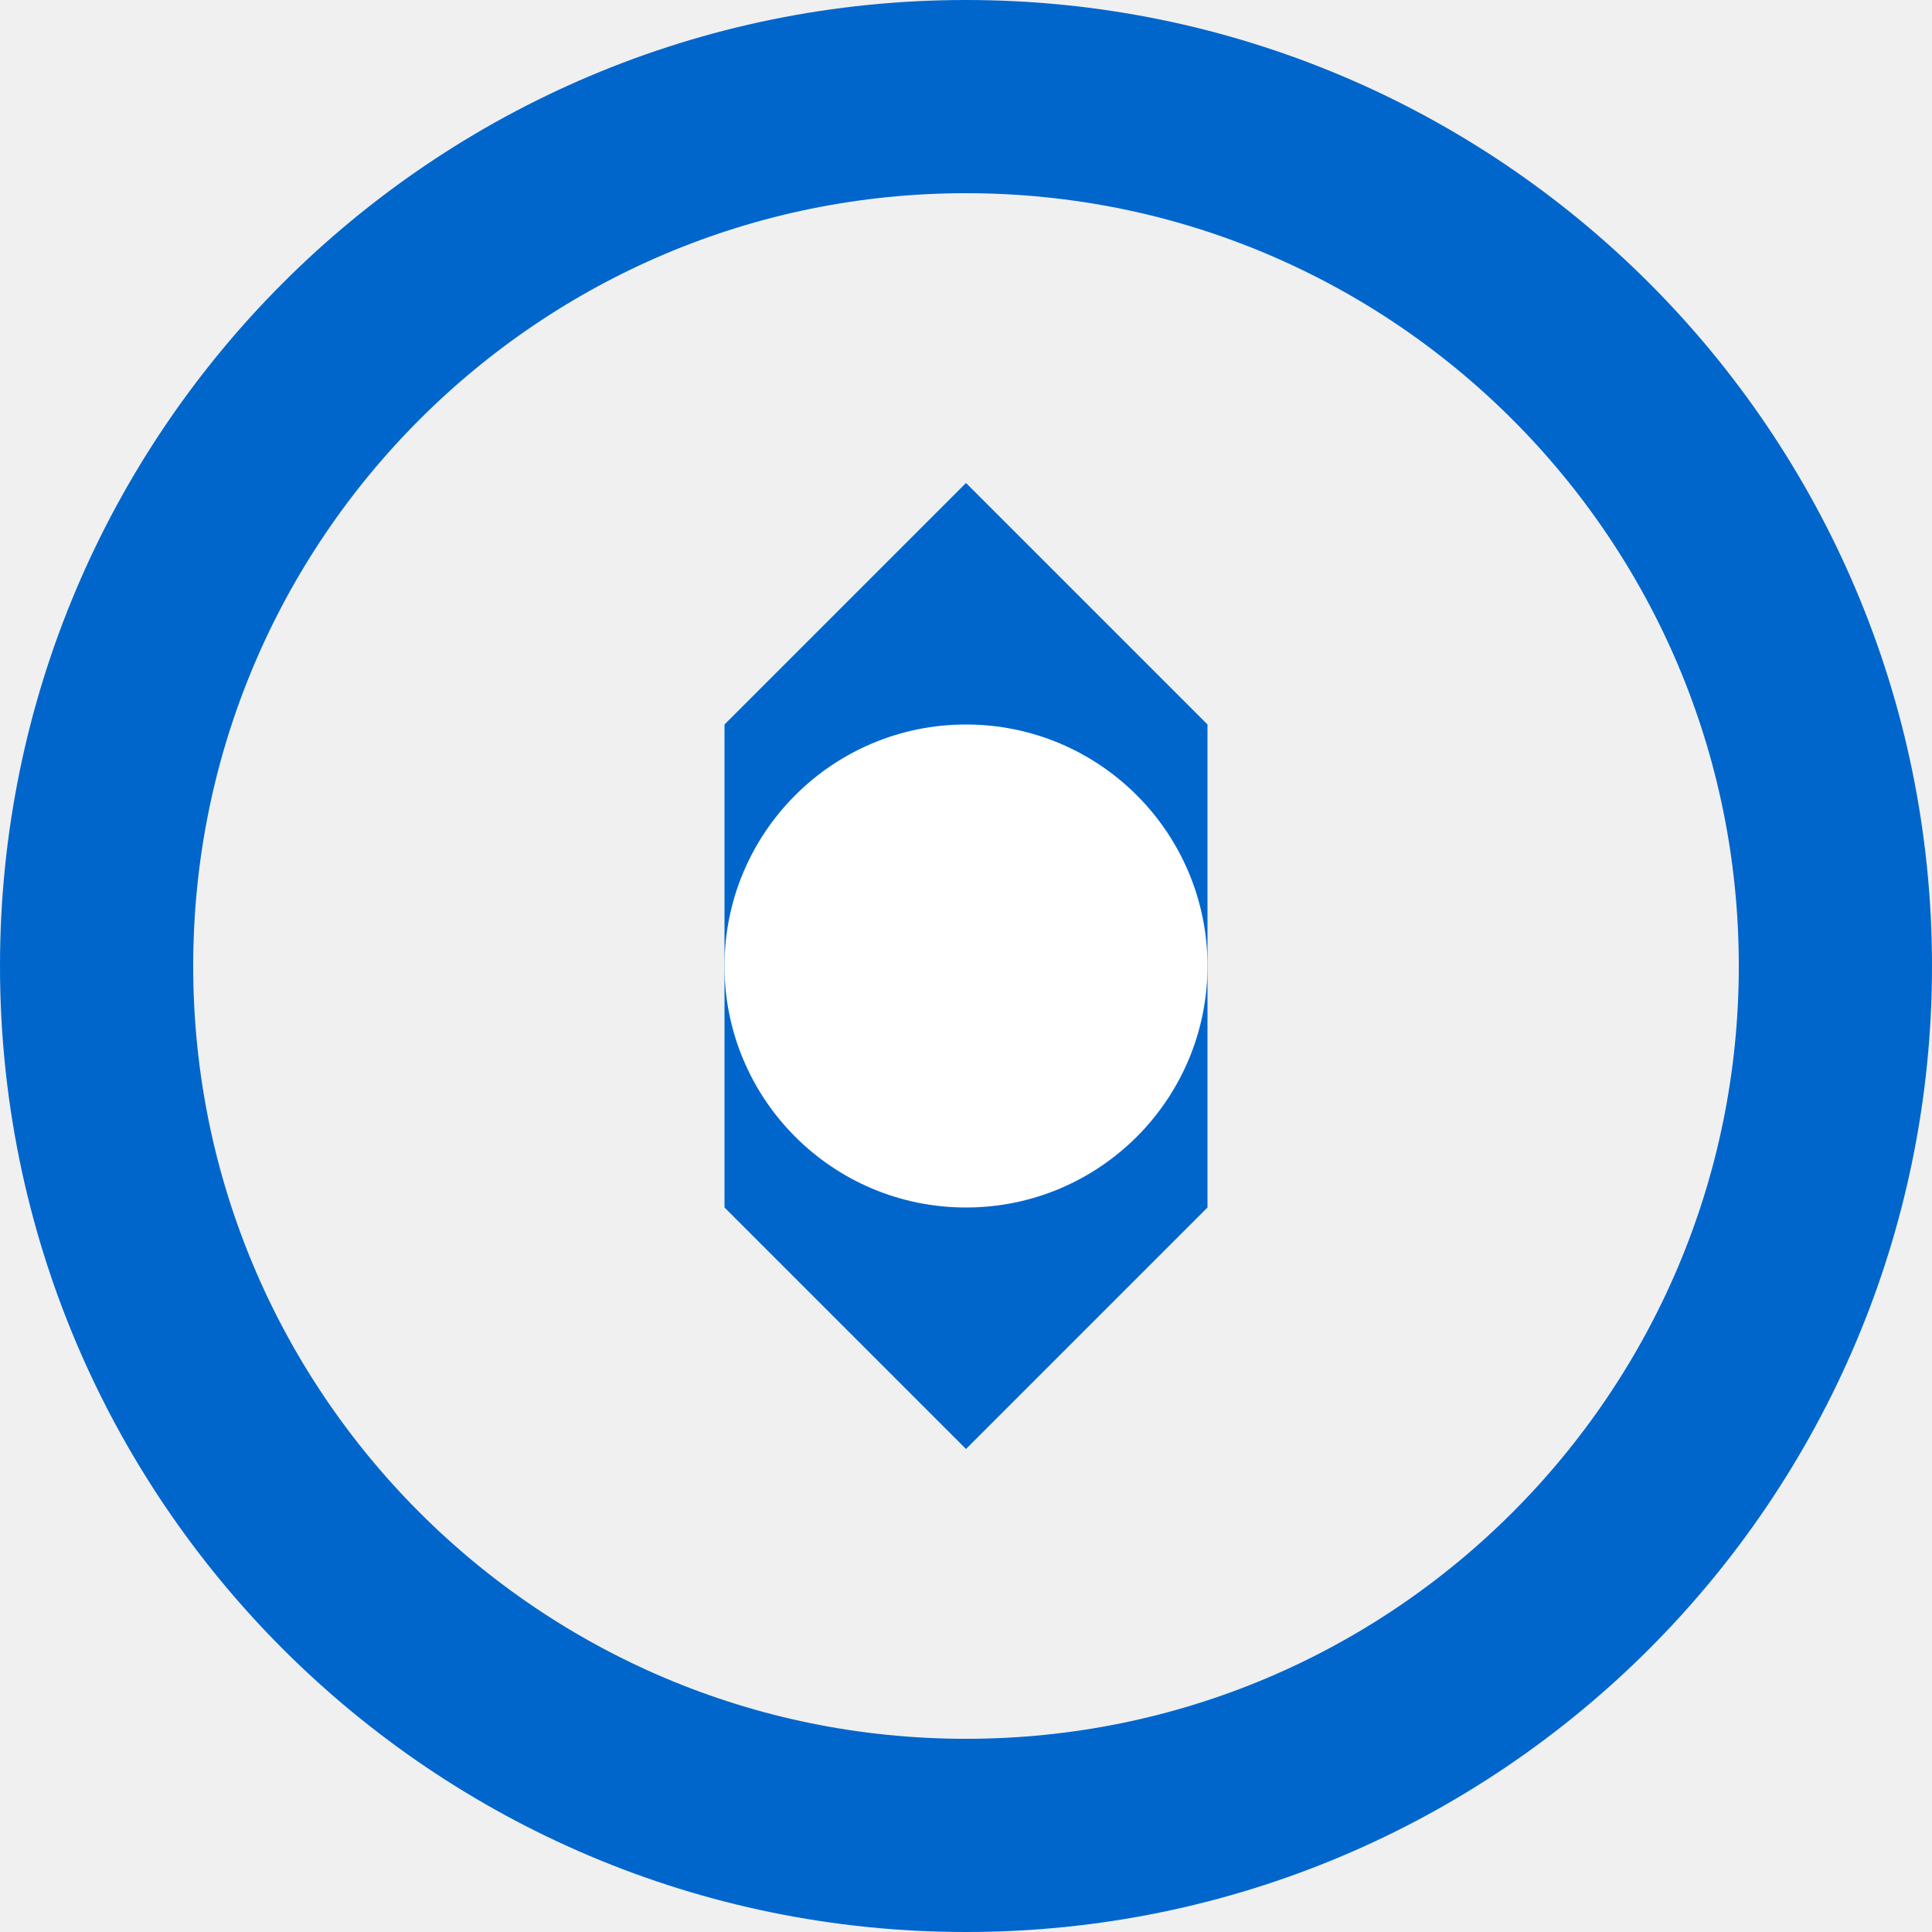
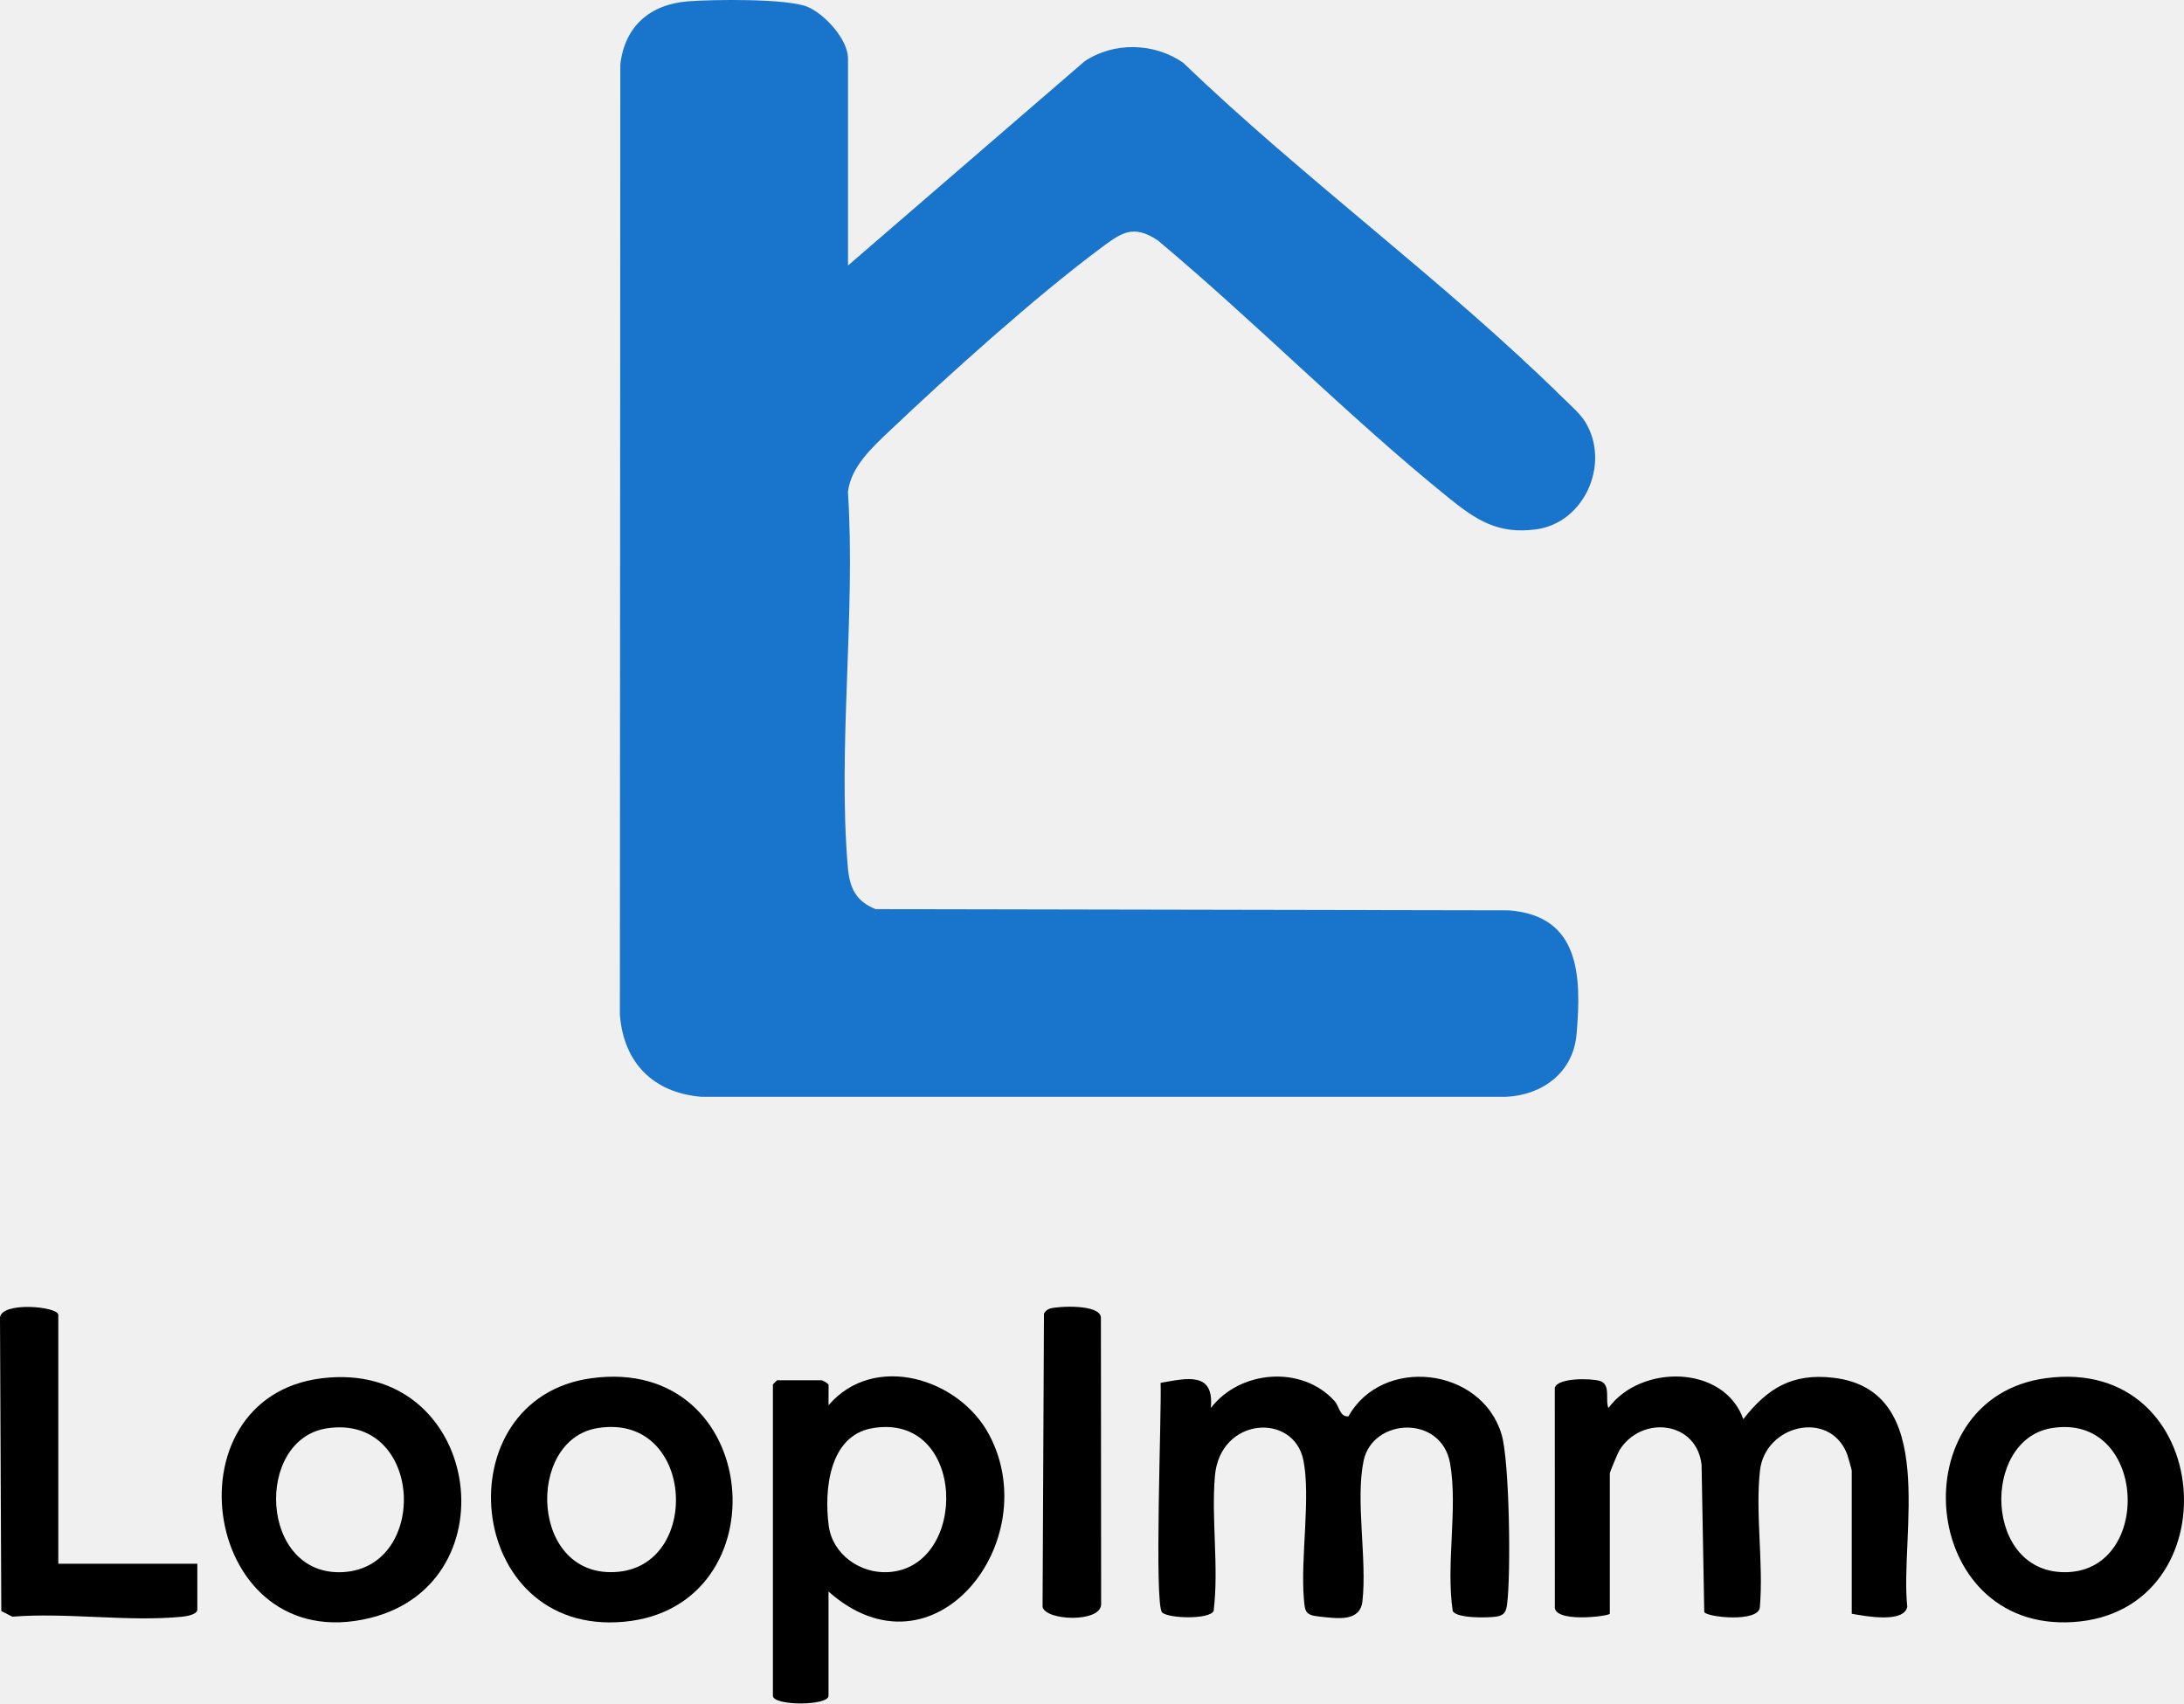
- <svg xmlns="http://www.w3.org/2000/svg" width="40" height="40" viewBox="0 0 40 40" fill="none">
-   <circle cx="20" cy="20" r="18" stroke="#0066CC" stroke-width="4" />
-   <path d="M20 10 L25 15 L25 25 L20 30 L15 25 L15 15 Z" fill="#0066CC" />
-   <circle cx="20" cy="20" r="5" fill="white" />
+ <svg xmlns="http://www.w3.org/2000/svg" id="Calque_2" data-name="Calque 2" viewBox="0 0 784.7 612.18">
+   <defs>
+     <style>
+       .cls-1 {
+         fill: #1974cc;
+       }
+     </style>
+   </defs>
+   <g id="Calque_1-2" data-name="Calque 1">
+     <g>
+       <path class="cls-1" d="M304.67,95.43l84.98-73.37c10.5-7.08,25-6.74,35.4.44,43.1,41.49,93.98,78.61,136.38,120.37,2.65,2.61,6.27,5.71,8.17,8.81,9.08,14.86-.22,36.25-17.76,38.57-13.66,1.81-21.5-3.39-31.4-11.39-35.72-28.87-69.07-62.86-104.39-92.42-9.05-6.13-13.43-2.59-20.95,3.02-23.24,17.33-54.19,45.19-75.47,65.39-6.23,5.92-13.96,12.95-14.97,21.99,2.81,43.6-3.73,91.86-.03,134.91.63,7.32,2.89,12.18,10,14.98l227.35.43c25.77,1.85,26.28,23.64,24.47,44.53-1.19,13.71-12.21,21.9-25.47,22.49H252.19c-17.35-1.37-28.1-12.12-29.47-29.48l.16-341.58c1.61-13.74,10.72-21.57,24.32-22.64,8.92-.7,35.77-1.07,43.02,2.01,6.1,2.59,14.46,11.68,14.46,18.5v74.43Z" />
+       <path d="M578.41,579.96c-.59.92-20.51,3.39-19.76-2.72l-.02-78.5c1.1-3.73,13.11-3.37,16.08-2.5,4.24,1.24,1.9,6.83,3.19,9.78,11.51-15.78,41.44-15.67,48.47,4,8.68-11.18,17.66-16.6,32.35-14.88,38.32,4.49,23.78,56.59,26.55,82.28-1.15,6.02-15.14,3.38-19.95,2.53v-51.45c0-.34-1.46-5.45-1.78-6.22-6.38-15.7-29.36-10.18-31.19,6.21-1.71,15.23,1.3,33.37-.03,48.93-.07,5.9-19.56,3.73-19.99,1.86l-.96-52.79c-1.67-15.74-21.4-18.03-29.43-5.45-.61.95-3.54,7.99-3.54,8.45v50.45Z" />
+       <path d="M484.48,509.02c12.16-21.77,47.75-17.77,55.02,6.44,2.89,9.62,3.4,50.42,1.99,61.04-.34,2.53-.83,3.9-3.57,4.42s-14.61.8-15.96-1.97c-2.52-16.55,1.88-36.9-.94-53-3.1-17.67-27.83-16.42-31.08-1-3,14.23,1.29,35.45-.43,50.52-.86,7.53-9.08,6.16-15.52,5.48-5.02-.53-5.12-1.72-5.52-6.45-1.23-14.59,2.51-36.51-.18-49.77-3.48-17.15-29.95-15.58-31.78,5.73-1.34,15.6,1.48,32.75-.46,48.49-1.54,3.16-16.36,2.69-18.51.52-2.91-2.93-.12-72.84-.54-82.51,9.5-1.66,19.35-4.13,18.04,9.05,10.47-13.65,32.78-15.47,44.47-2.5,1.71,1.9,1.87,5.8,4.97,5.49Z" />
+       <path d="M297.68,571.96v37.46c0,3.68-19.98,3.68-19.98,0v-111.89l1.5-1.5h15.98c.28,0,2.33,1.02,2.53,1.68l-.03,7.31c16.31-19.05,46.93-9.81,57.76,10.67,20.22,38.23-19.98,89.74-57.77,56.27ZM313.41,513.26c-15.65,2.7-17.35,22.55-15.64,35.14,1.4,10.25,11.28,17.16,21.35,16.59,29.09-1.65,28.28-57.58-5.72-51.73Z" />
+       <path d="M212.52,495.3c61.58-8.37,68.98,82.31,11.61,87.53-57.5,5.23-65.06-80.27-11.61-87.53ZM214.5,513.26c-25.84,4.38-24.05,54.62,7.64,51.61,30.28-2.88,27.1-57.5-7.64-51.61Z" />
+       <path d="M735.01,495.3c61.23-8.33,67.5,84.05,9.72,87.64-55.49,3.45-62.22-80.49-9.72-87.64ZM736.99,513.26c-25.22,4.29-24.29,52.67,5.7,51.74,31.19-.97,28.52-57.55-5.7-51.74Z" />
+       <path d="M115.64,495.32c56.81-6.93,69.07,73.53,17.24,86.17-60.12,14.66-74.02-79.24-17.24-86.17ZM117.62,513.28c-26.34,3.85-24.45,53.45,5.7,51.7,31-1.79,28.77-56.74-5.7-51.7Z" />
+       <path d="M20.95,561.97h49.95v16.48c0,1.79-3.95,2.41-5.43,2.56-19.18,1.92-41.51-1.59-61.05-.01l-3.95-2.04-.47-105.37c.35-5.94,20.95-4.13,20.95-1.03v89.41Z" />
+       <path d="M377.3,470.26c3.06-.9,18.16-1.63,18.25,3.32l.08,102.93c-.07,6.8-20.11,5.94-21.04.94l.5-105.4c.51-.86,1.23-1.51,2.2-1.79Z" />
+     </g>
+   </g>
</svg>
